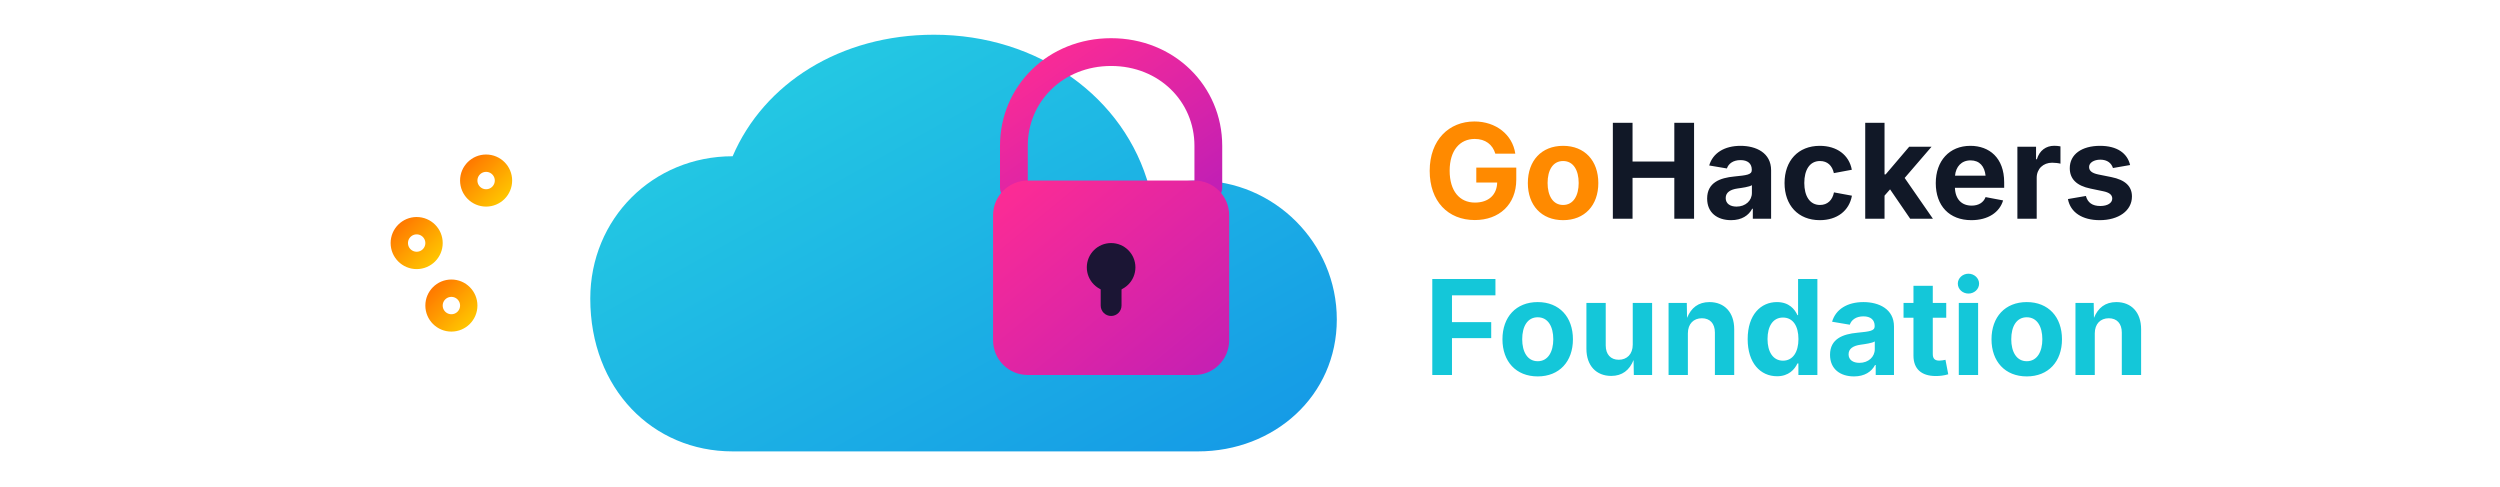
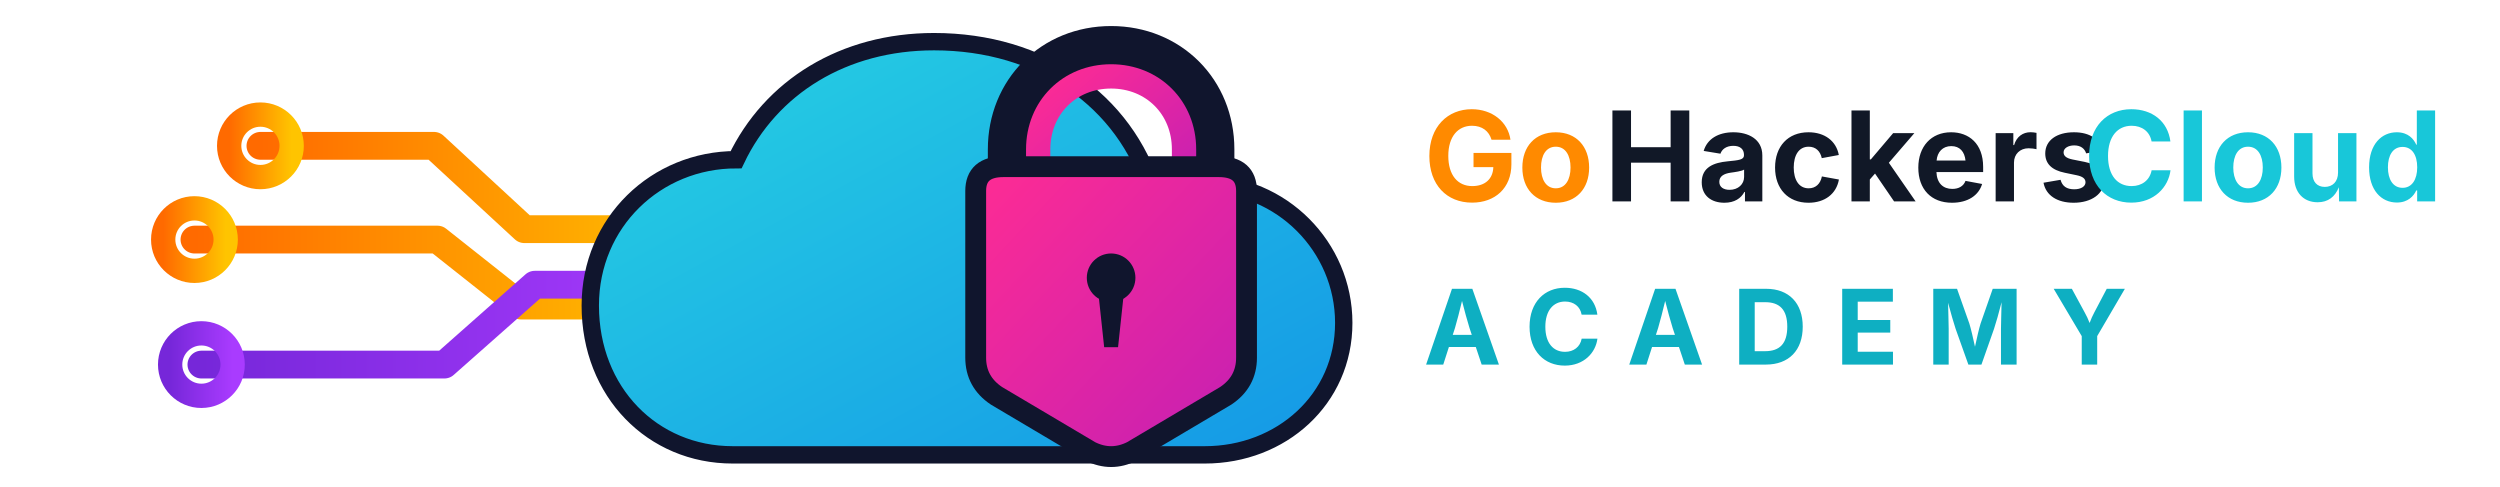
<svg xmlns="http://www.w3.org/2000/svg" viewBox="0 0 720 140" role="img" aria-labelledby="title">
  <defs>
    <linearGradient id="cloud" x1="0%" y1="0%" x2="100%" y2="100%">
      <stop offset="0%" stop-color="#27D3E2" />
      <stop offset="100%" stop-color="#1497E6" />
    </linearGradient>
    <linearGradient id="lock" x1="0%" y1="0%" x2="100%" y2="100%">
      <stop offset="0%" stop-color="#FF2C93" />
      <stop offset="100%" stop-color="#C31FB4" />
    </linearGradient>
-     <linearGradient id="circuit" x1="0%" y1="0%" x2="100%" y2="100%">
-       <stop offset="0%" stop-color="#FF7A00" />
-       <stop offset="100%" stop-color="#FFC300" />
+     <linearGradient id="circuitTop" x1="0%" y1="0%" x2="100%" y2="0%">
+       <stop offset="0%" stop-color="#FF6A00" />
+       <stop offset="100%" stop-color="#FFC400" />
+     </linearGradient>
+     <linearGradient id="circuitBottom" x1="0%" y1="0%" x2="100%" y2="0%">
+       <stop offset="0%" stop-color="#7627D9" />
+       <stop offset="100%" stop-color="#A93BFF" />
    </linearGradient>
  </defs>
-   <path fill="url(#cloud)" d="M170 86        C170 63 188 45 211 45        C220 24 242 10 269 10        C299 10 324 28 331 54        C335 53 340 52 345 52        C367 52 385 70 385 92        C385 114 367 130 345 130        H211        C188 130 170 112 170 86Z" />
-   <path d="M292 54        V42        C292 27 304 15 320 15        C336 15 348 27 348 42        V54" fill="none" stroke="url(#lock)" stroke-width="8" stroke-linecap="round" />
-   <rect x="286" y="52" width="68" height="56" rx="10" fill="url(#lock)" />
-   <circle cx="320" cy="77" r="7" fill="#1B1534" />
-   <rect x="317" y="77" width="6" height="14" rx="3" fill="#1B1534" />
-   <g stroke="url(#circuit)" stroke-width="5" stroke-linecap="round">
-     <line x1="150" y1="52" x2="205" y2="52" />
-     <line x1="130" y1="70" x2="205" y2="70" />
-     <line x1="140" y1="88" x2="205" y2="88" />
-     <circle cx="140" cy="52" r="5" fill="none" />
-     <circle cx="120" cy="70" r="5" fill="none" />
-     <circle cx="130" cy="88" r="5" fill="none" />
+   <g fill="none" stroke-linecap="round" stroke-linejoin="round">
+     <path d="M75 42 H125 L151 66 H205" stroke="url(#circuitTop)" stroke-width="8" />
+     <circle cx="75" cy="42" r="9" stroke="url(#circuitTop)" stroke-width="7" />
+     <path d="M56 69 H126 L150 88 H205" stroke="url(#circuitTop)" stroke-width="8" />
+     <circle cx="56" cy="69" r="9" stroke="url(#circuitTop)" stroke-width="7" />
+     <path d="M58 105 H128 L154 82 H205" stroke="url(#circuitBottom)" stroke-width="8" />
+     <circle cx="58" cy="105" r="9" stroke="url(#circuitBottom)" stroke-width="7" />
  </g>
-   <text x="410" y="63" font-size="38" font-family="Inter, Arial, sans-serif" font-weight="700" fill="#FF8A00">
-     Go
-   </text>
-   <text x="462" y="63" font-size="38" font-family="Inter, Arial, sans-serif" font-weight="700" fill="#111827">
-     Hackers
-   </text>
-   <text x="410" y="108" font-size="38" font-family="Inter, Arial, sans-serif" font-weight="700" fill="#14C7D9">
-     Foundation
-   </text>
+   <path fill="url(#cloud)" stroke="#10152D" stroke-width="5" d="M170 88 C170 64 189 46 212 46 C222 25 243 12 269 12 C300 12 324 29 332 55 C337 54 342 53 347 53 C369 53 387 71 387 93 C387 115 369 131 347 131 H211 C188 131 170 113 170 88Z" />
+   <path d="M292 58V43C292 27 304 15 320 15C336 15 348 27 348 43V58" fill="none" stroke="#10152D" stroke-width="15" stroke-linecap="round" />
+   <path d="M299 58V43C299 31 308 22 320 22C332 22 341 31 341 43V58" fill="none" stroke="url(#lock)" stroke-width="7" stroke-linecap="round" />
+   <path d="M281 55Q281 48 289 48H351Q359 48 359 55V103Q359 110 353 114L326 130Q320 133 314 130L287 114Q281 110 281 103Z" fill="url(#lock)" stroke="#10152D" stroke-width="6" />
+   <circle cx="320" cy="80" r="7" fill="#10152D" />
+   <path d="M316.5 86H323.5L322 100H318Z" fill="#10152D" />
+   <text x="410" y="58" font-size="36" font-family="Inter,Arial,Helvetica,sans-serif" font-weight="700" fill="#FF8A00">Go</text>
+   <text x="462" y="58" font-size="36" font-family="Inter,Arial,Helvetica,sans-serif" font-weight="700" fill="#111827">Hackers</text>
+   <text x="600" y="58" font-size="36" font-family="Inter,Arial,Helvetica,sans-serif" font-weight="700" fill="#18C7D9">Cloud</text>
+   <text x="410" y="105" font-size="30" font-family="Inter,Arial,Helvetica,sans-serif" font-weight="700" letter-spacing="8" fill="#0EAFC2">ACADEMY</text>
</svg>
